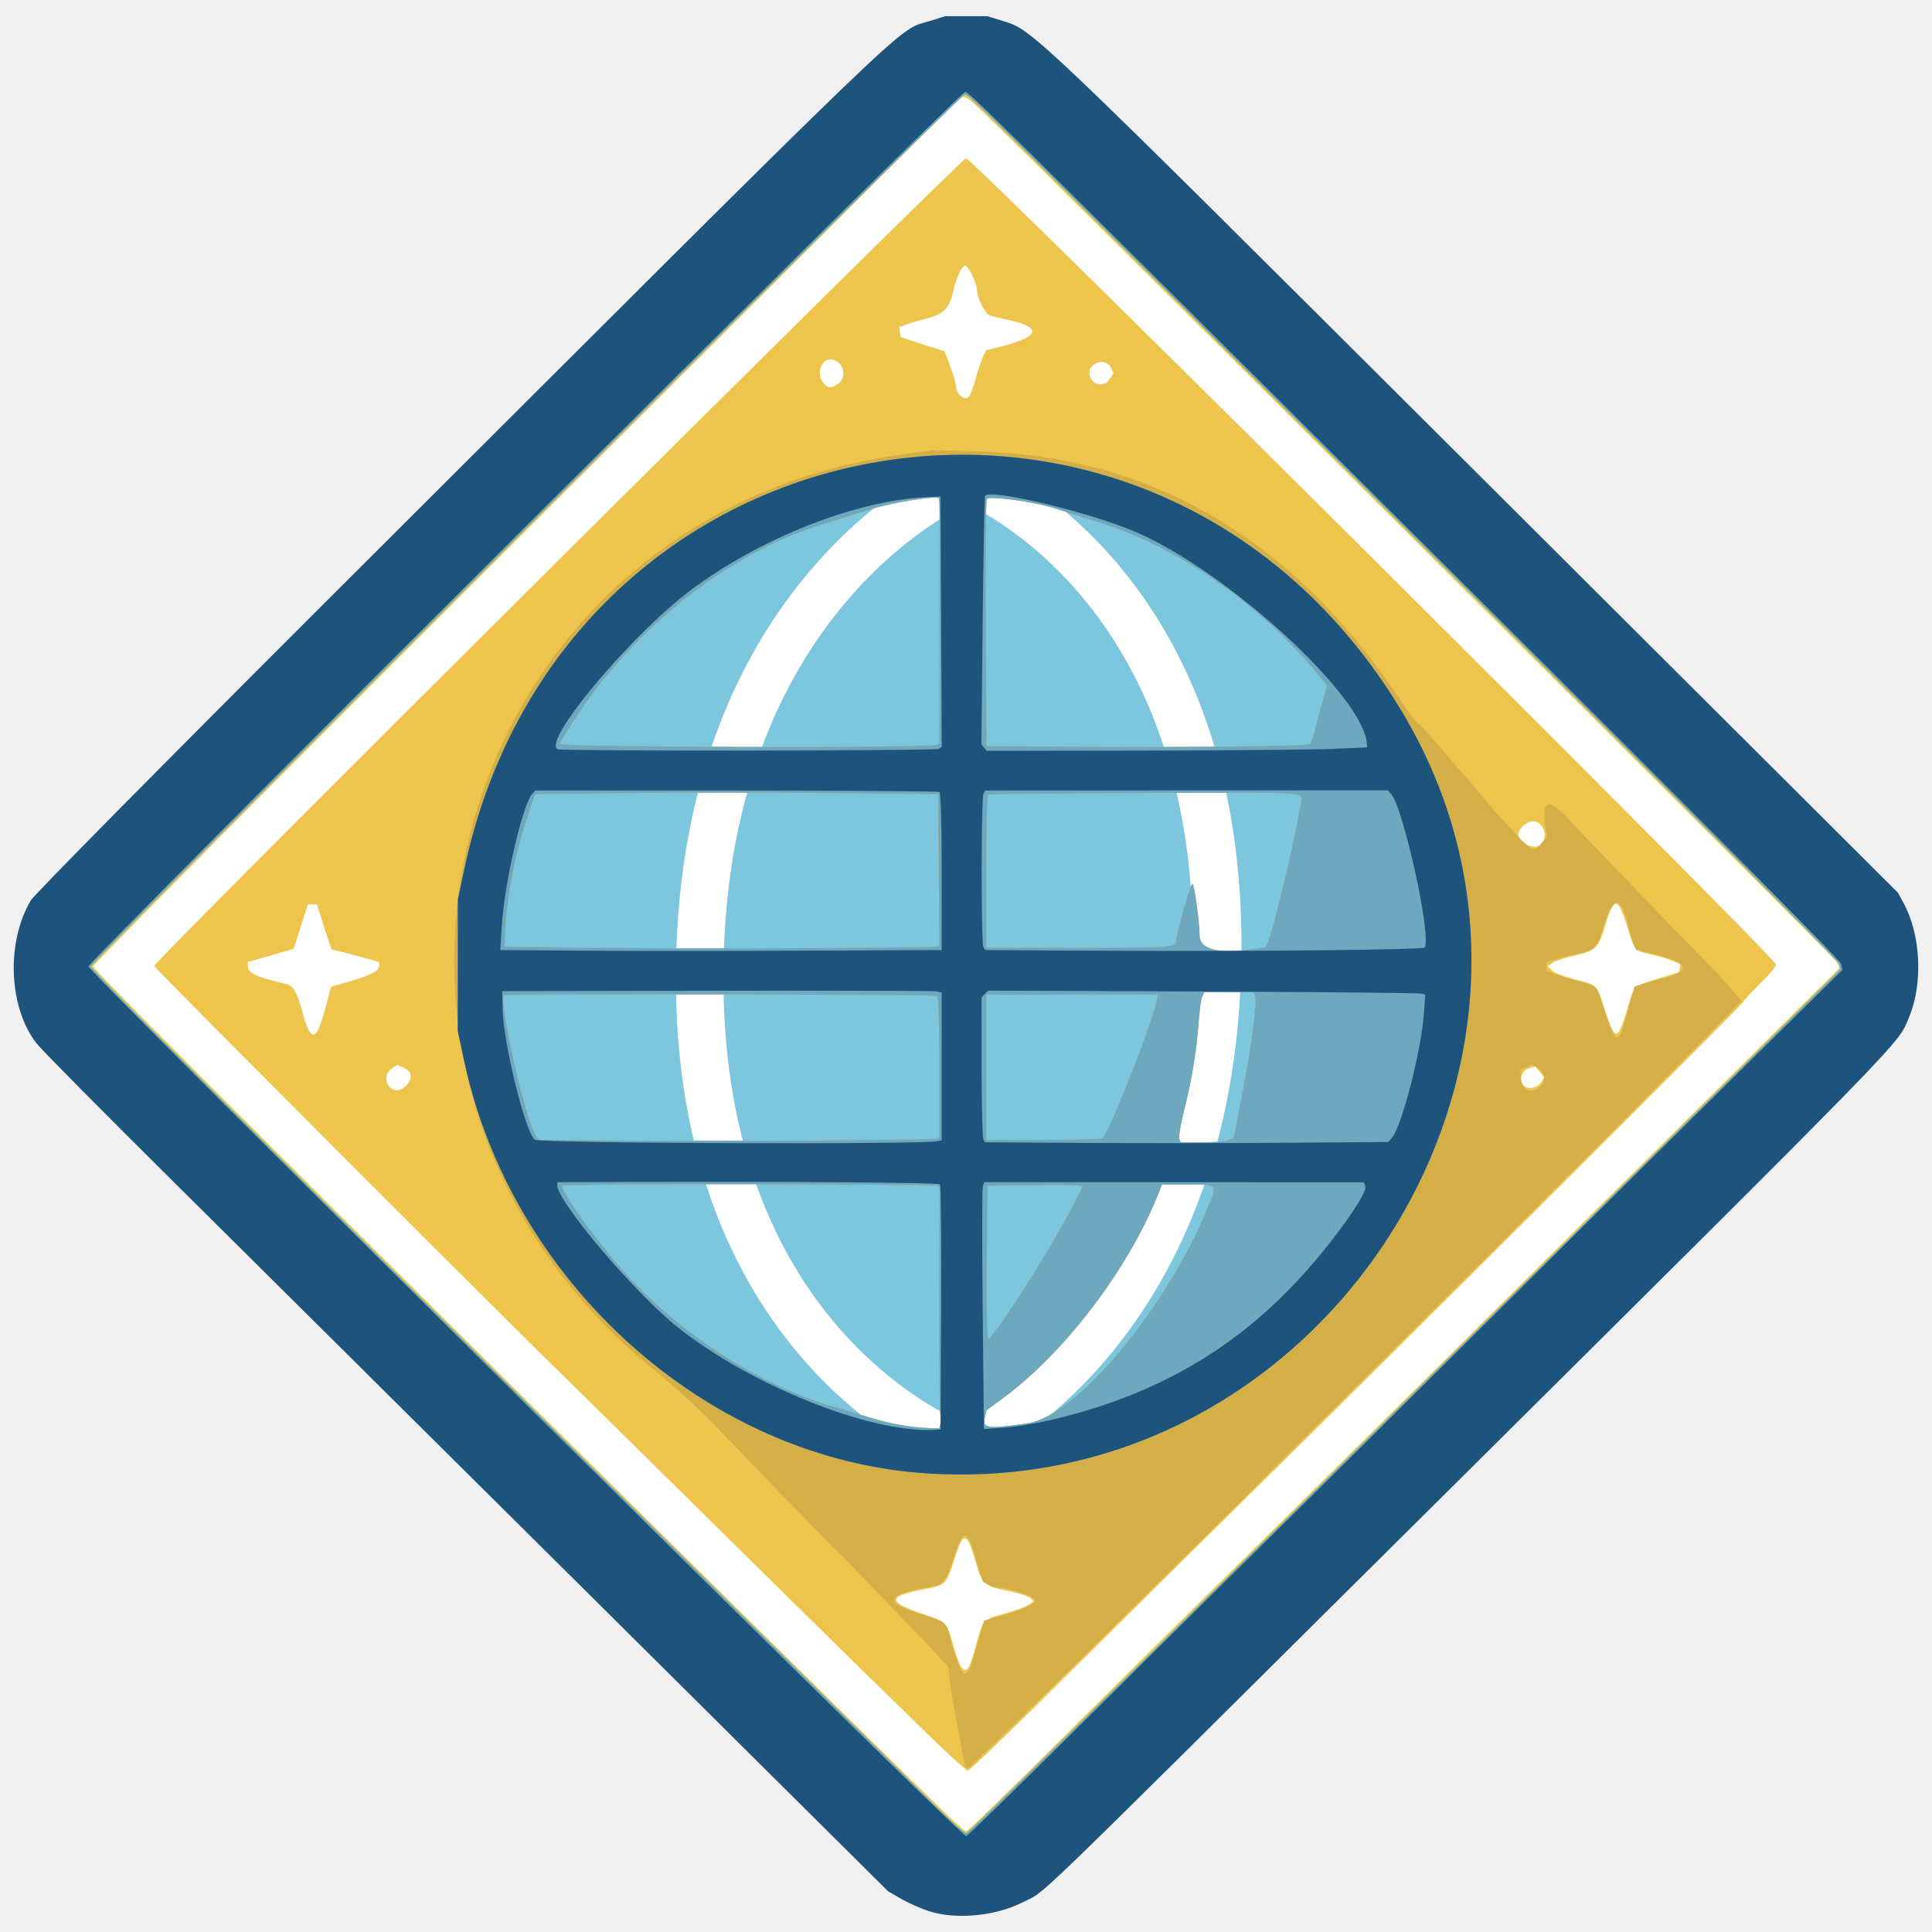
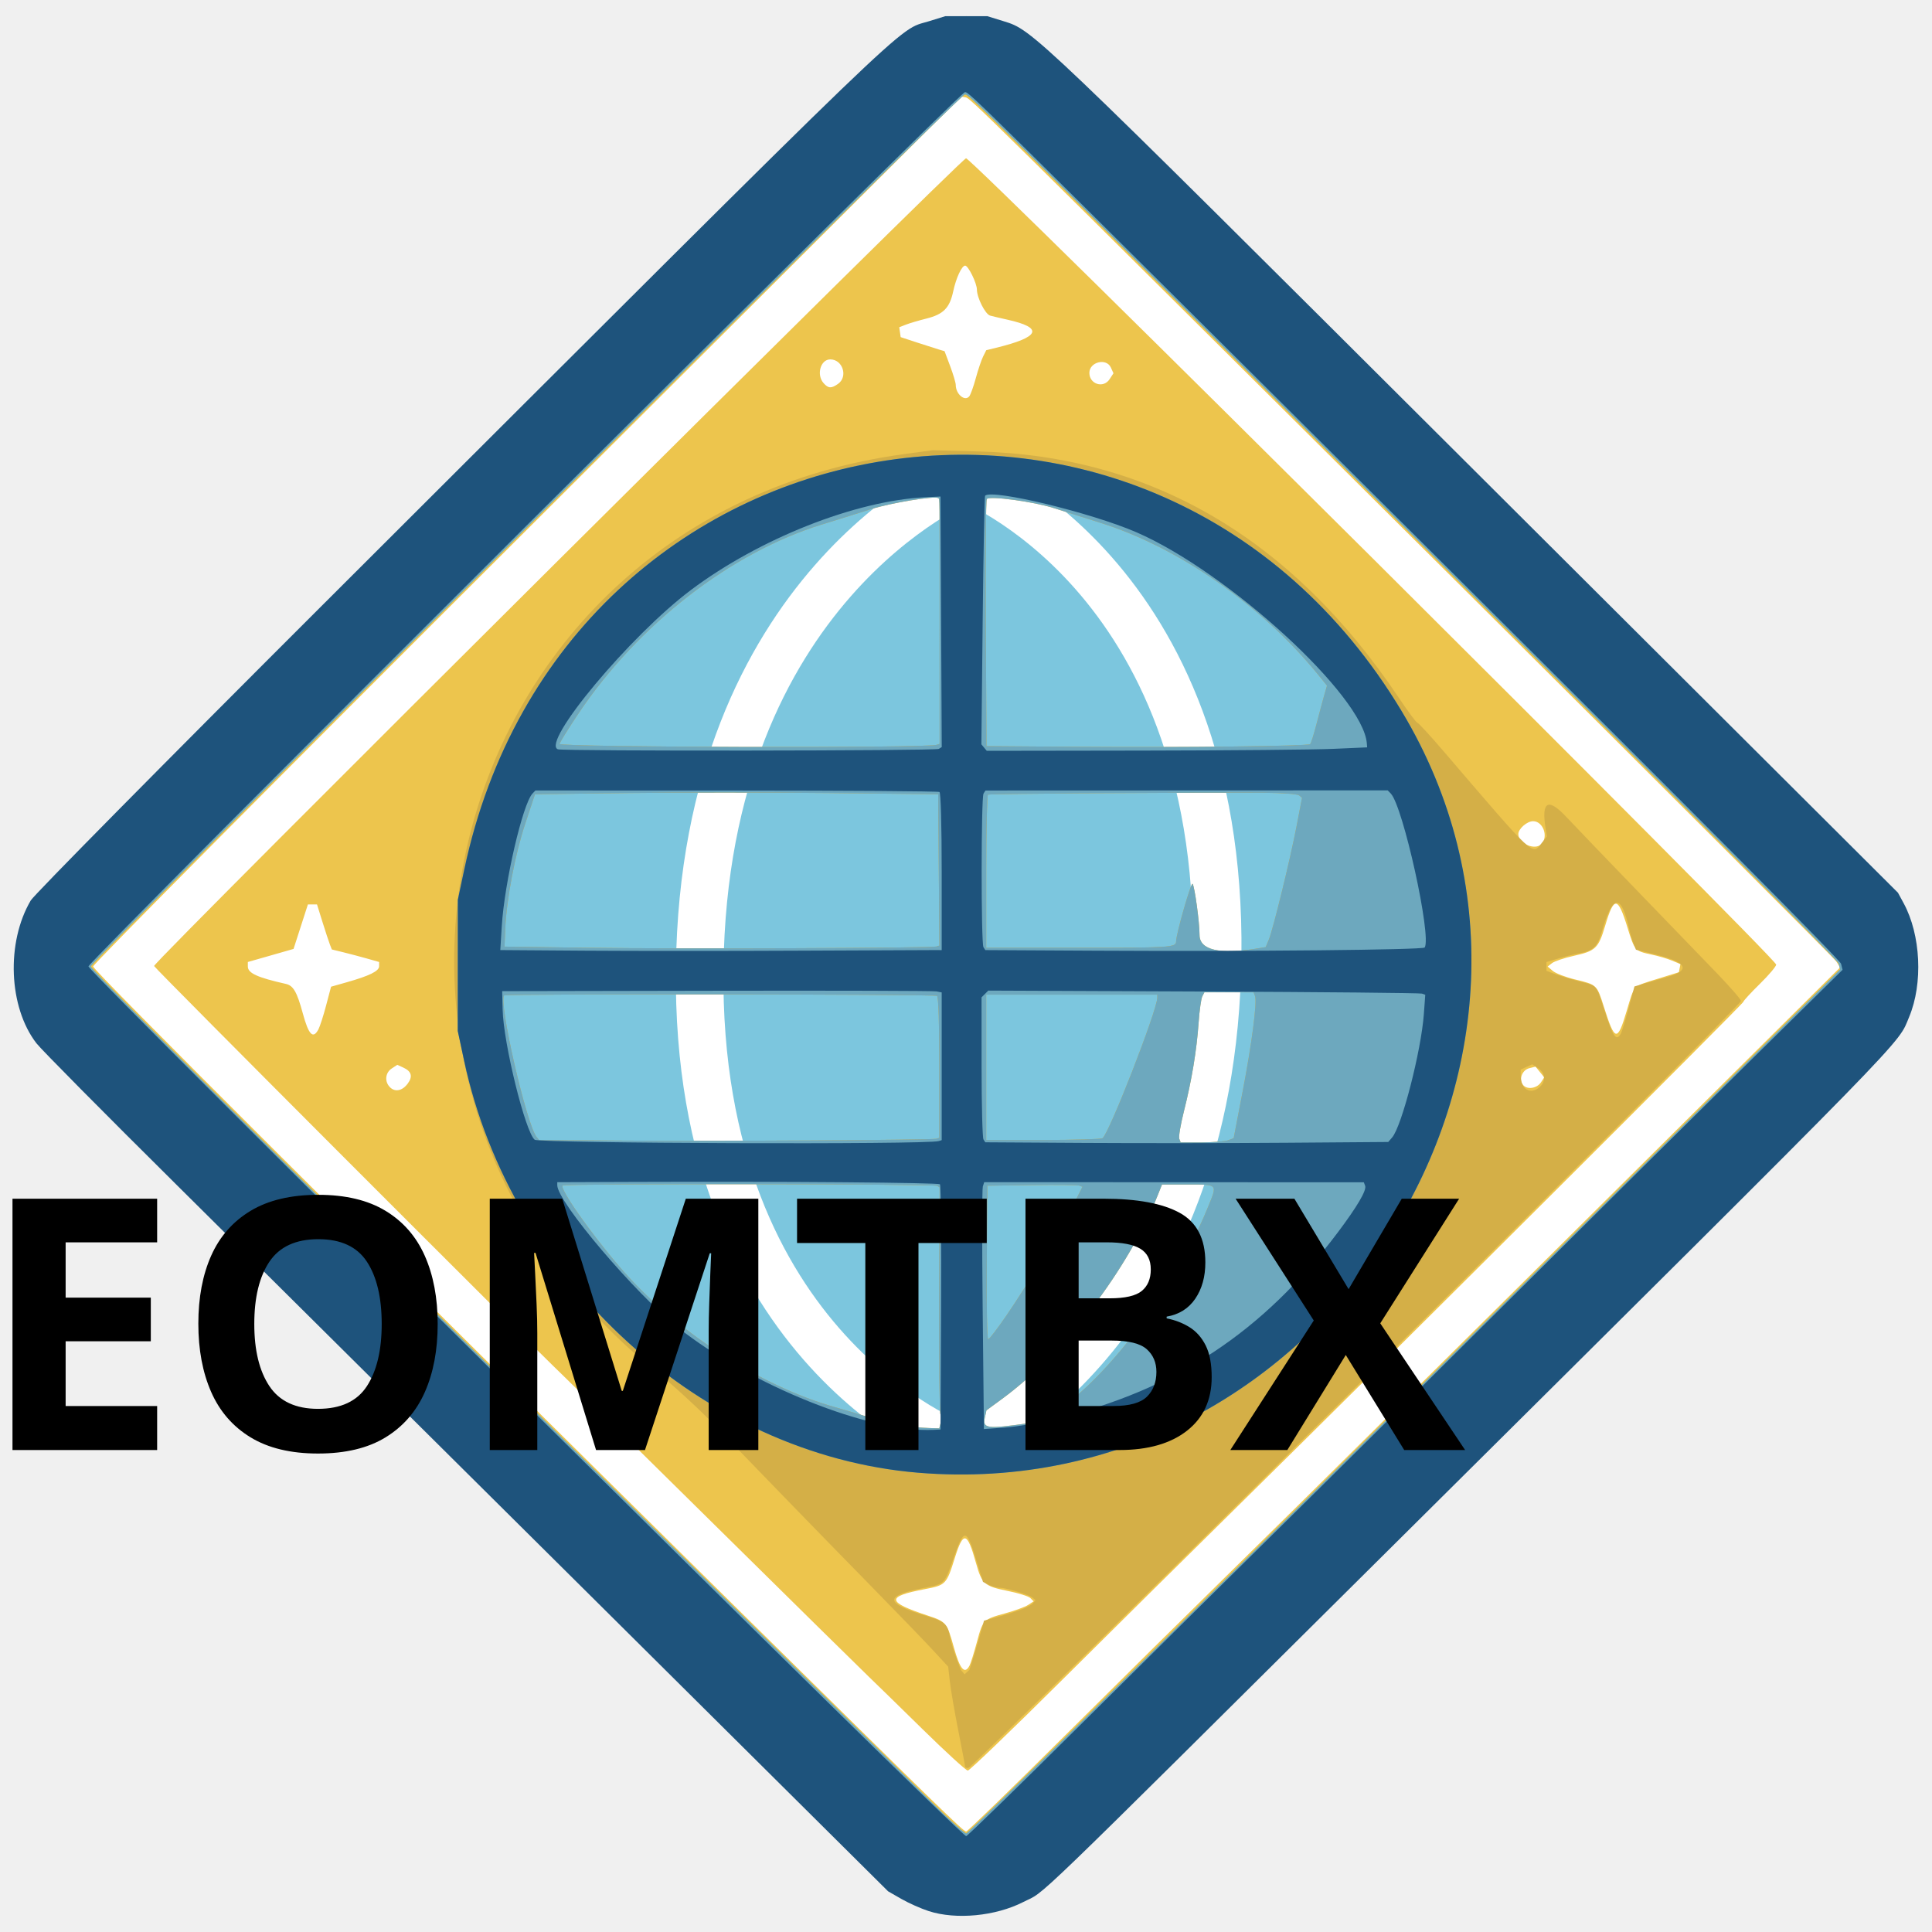
<svg xmlns="http://www.w3.org/2000/svg" version="1.0" width="1024pt" height="1024pt" viewBox="0 0 1024 1024" preserveAspectRatio="xMidYMid meet" id="svg4" xml:space="preserve">
  <defs id="defs4" />
  <g id="g2615" style="display:inline" transform="matrix(1.283159,0,0,1.283208,-144.2047,-145.4112)">
    <rect style="display:inline;fill:#ffffff;fill-opacity:1;stroke:#ffffff;stroke-width:0;stroke-linecap:round;stroke-dasharray:none;stroke-opacity:1" id="rect2622" width="530.308" height="530.308" x="460.467" y="-264.845" transform="rotate(45)" />
    <path style="display:inline;fill:#edc54d;fill-opacity:1" d="m 501.388,901.758 c -3.35,-0.529 -7.534,-4.064 -11.177,-3.825 l -6.695,-4.368 C 459.125,871.624 452.191,856.719 416.67,822.804 384.376,791.969 298.693,706.796 240.913,649.608 183.133,592.42 134.32,545.376 132.456,542.478 c -9.096,-14.149 -11.116,-38.776 0.032,-56.147 4.172,-6.501 344.106,-349.436 351.226,-354.178 3.024,-2.014 8.522,-4.036 11.351,-6.735 l 7.241,-0.141 7.08,0.36 c 11.91,0.606 15.354,1.708 25.381,2.836 l 3.392,4.677 180.103,174.678 c 116.196,112.696 176.916,176.684 178.692,178.876 4.476,5.524 2.189,7.366 3.115,11.54 l 1.594,7.188 -1.184,9.452 0.205,8.217 -4.664,9.348 c -6.402,12.831 5.868,3.565 -200.259,207.932 -31.69,31.42 -78.403,78.101 -103.807,103.36 -25.404,25.259 -41.501,40.665 -49.886,46.921 -13.023,9.715 -31.731,12.509 -34.814,12.022 z m 50.753,-71.44 c 21.861,-21.728 53.037,-52.546 69.279,-68.485 30.454,-29.884 76.85,-75.858 187.252,-185.547 l 63.801,-63.389 -1.614,-2.464 C 869.971,509.078 799.859,438.958 715.054,354.61 513.375,154.017 513.209,153.854 511.168,153.517 l -1.752,-0.289 -179.281,178.788 C 226.598,435.268 150.854,511.529 150.854,512.518 c 0,1.597 112.603,113.848 267.727,266.89 82.338,81.233 91.77,90.414 92.88,90.414 0.513,0 18.819,-17.777 40.681,-39.505 z m -58.86,-2.935 c -9.67,-9.496 -19.601,-19.191 -22.07,-21.543 -2.468,-2.352 -30.971,-30.42 -63.339,-62.372 C 375.505,711.515 347.433,683.847 345.491,681.983 328.397,665.578 176.028,513.023 176.028,512.313 c 0,-1.943 332.841,-333.023 335.386,-333.611 2.116,-0.489 334.639,330.448 334.639,333.044 0,0.731 -3.05,4.326 -6.778,7.988 -3.728,3.663 -6.778,6.981 -6.778,7.374 0,0.765 -143.223,143.642 -205.752,205.254 -20.769,20.464 -54.761,54.101 -75.539,74.748 -20.778,20.647 -38.355,37.539 -39.06,37.539 -0.705,0 -9.194,-7.77 -18.865,-17.266 z m 19.556,-26.063 c 0.494,-0.932 1.859,-5.271 3.034,-9.643 2.524,-9.388 2.601,-9.467 11.768,-11.994 3.917,-1.08 8.153,-2.633 9.413,-3.451 l 2.29,-1.487 -1.35,-1.35 c -0.743,-0.743 -4.982,-2.079 -9.422,-2.969 -9.573,-1.92 -10.635,-2.865 -13.078,-11.635 -3.59,-12.886 -5.204,-13.247 -8.725,-1.95 -3.383,10.854 -3.737,11.226 -12.229,12.835 -16.329,3.096 -16.075,5.319 1.262,11.019 7.355,2.418 7.774,2.933 10.555,12.966 2.533,9.139 4.481,11.441 6.483,7.66 z M 500.06,700.81 c 0.962,-2.508 -0.788,-4.78 -8.385,-10.879 -23.181,-18.613 -41.955,-42.383 -57.133,-72.336 l -7.36,-14.524 -9.545,-0.279 c -12.038,-0.352 -11.878,-0.607 -6.821,10.93 13.097,29.875 29.362,53.341 52.206,75.314 11.085,10.662 16.15,12.757 31.83,13.161 l 4.63,0.12 z m 38.575,-0.621 4.841,-1.034 6.294,-5.092 c 14.867,-12.029 27.764,-26.484 38.855,-43.548 10.985,-16.9 22.256,-39.119 22.489,-44.333 l 0.139,-3.111 -6.757,-0.291 c -7.708,-0.332 -11.149,0.285 -11.169,2.004 -0.05,4.309 -16.766,34.496 -25.883,46.742 -12.177,16.357 -36.639,40.585 -44.821,44.393 -2.053,0.956 -3.336,3.89 -2.378,5.44 0.692,1.119 10.636,0.486 18.39,-1.17 z M 420.686,581.528 c -0.29,-1.464 -1.592,-6.802 -2.892,-11.861 -2.075,-8.076 -3.659,-17.991 -6.262,-39.214 l -0.713,-5.809 -10.038,-0.277 -10.038,-0.277 0.707,9.476 c 1.149,15.408 5.495,39.993 8.734,49.416 l 0.416,1.21 h 10.307 10.307 z m 198.585,1.452 c 2.408,-2.937 9.896,-43.718 9.896,-53.897 v -4.994 l -9.44,0.277 -9.44,0.277 -0.688,7.262 c -1.303,13.76 -3.758,28.968 -6.475,40.106 -1.498,6.142 -2.497,11.395 -2.218,11.673 1.114,1.114 17.387,0.49 18.367,-0.705 z M 280.788,560.905 c 2.179,-2.93 1.591,-5.081 -1.814,-6.632 l -2.486,-1.133 -2.302,1.508 c -2.69,1.762 -3.035,5.433 -0.729,7.739 2.119,2.119 5.1,1.516 7.33,-1.483 z m 468.115,-0.539 1.346,-2.039 -1.799,-2.222 -1.799,-2.222 -2.569,0.645 c -3.018,0.757 -4.451,4.678 -2.548,6.97 1.663,2.004 5.709,1.382 7.369,-1.133 z M 243.904,538.498 c 0.624,-1.167 2.056,-5.611 3.181,-9.875 l 2.046,-7.754 6.294,-1.781 c 9.608,-2.719 13.555,-4.661 13.555,-6.667 v -1.762 l -5.083,-1.441 c -2.796,-0.792 -7.19,-1.955 -9.765,-2.583 l -4.682,-1.143 -0.797,-2.043 c -0.439,-1.124 -1.817,-5.311 -3.064,-9.305 l -2.267,-7.262 h -1.879 -1.879 l -2.962,9.189 -2.962,9.189 -2.421,0.7 c -1.331,0.385 -5.58,1.6 -9.44,2.7 l -7.02,1.999 v 1.884 c 0,2.731 3.923,4.522 15.716,7.176 3.077,0.692 4.582,3.317 6.99,12.186 2.41,8.879 4.223,10.735 6.44,6.593 z m 540.389,-7.585 c 3.273,-10.995 2.373,-10.066 12.919,-13.338 l 8.645,-2.682 0.323,-1.679 0.323,-1.679 -3.45,-1.441 c -1.897,-0.793 -5.743,-1.925 -8.547,-2.515 -6.793,-1.431 -6.913,-1.568 -9.92,-11.289 -3.96,-12.802 -5.53,-12.901 -9.187,-0.581 -2.753,9.272 -3.923,10.401 -12.839,12.385 -3.988,0.887 -8.074,2.251 -9.081,3.03 l -1.831,1.417 2.148,1.824 c 1.181,1.003 5.32,2.587 9.198,3.52 9.012,2.168 9.006,2.163 11.896,11.311 4.551,14.406 5.569,14.592 9.402,1.716 z M 411.585,497.533 c 2.2,-19.678 3.986,-31.23 6.562,-42.447 1.57,-6.837 2.61,-12.828 2.31,-13.313 -0.862,-1.395 -18.415,-1.101 -19.561,0.328 -2.849,3.552 -9.917,44.251 -9.917,57.099 v 5.663 l 9.925,-0.276 9.925,-0.276 z m 217.81,0.968 c -0.636,-14.478 -4.7,-40.487 -7.99,-51.137 l -1.999,-6.474 h -9.586 c -11.101,0 -10.867,-0.176 -9.043,6.778 3.134,11.953 7.056,33.107 8.078,43.571 0.598,6.124 1.266,11.695 1.485,12.38 l 0.397,1.246 9.457,-0.277 9.457,-0.277 z m 119.64,-36.503 c 3.049,-3.049 0.75,-9.489 -3.389,-9.489 -2.515,0 -6.1,3.13 -6.1,5.325 0,3.878 6.793,6.859 9.489,4.163 z m -321.549,-41.683 c 0.506,-0.666 1.713,-3.389 2.683,-6.052 10.701,-29.386 40.019,-68.022 62.792,-82.75 8.933,-5.777 10.395,-11.709 2.86,-11.603 -13.256,0.186 -22.22,3.517 -31.938,11.868 -20.677,17.769 -41.623,48.241 -53.472,77.789 -5.165,12.881 -5.637,11.957 6.107,11.957 h 10.048 z m 186.188,-0.217 c 0,-8.187 -19.372,-44.813 -33.092,-62.565 -20.665,-26.739 -33.565,-35.856 -52.839,-37.343 l -7.988,-0.616 v 3.44 3.44 l 4.399,2.578 c 25.217,14.778 57.22,57.164 68.556,90.8 l 0.571,1.694 h 10.197 10.197 z M 512.754,277.015 c 0.54,-0.666 1.751,-4.042 2.691,-7.504 0.94,-3.461 2.296,-7.476 3.015,-8.921 l 1.307,-2.627 4.109,-1.004 c 18.211,-4.452 19.714,-8.25 4.593,-11.609 -2.929,-0.65 -6.128,-1.405 -7.109,-1.676 -1.987,-0.549 -5.424,-7.322 -5.457,-10.753 -0.026,-2.681 -3.566,-9.886 -4.857,-9.886 -1.386,0 -3.744,5.086 -4.938,10.655 -1.468,6.844 -4.04,9.455 -11.044,11.209 -3.195,0.8 -7.03,1.935 -8.521,2.521 l -2.712,1.065 0.291,2.041 0.291,2.041 6.778,2.227 c 3.728,1.225 7.807,2.532 9.066,2.905 l 2.288,0.677 2.311,6.169 c 1.271,3.393 2.311,6.891 2.311,7.773 0,3.804 3.751,6.958 5.587,4.697 z m -54.214,-5.138 c 4.218,-2.954 1.947,-10.112 -3.209,-10.112 -4.055,0 -5.826,6.415 -2.72,9.848 1.958,2.164 3.14,2.216 5.928,0.263 z m 112.163,-1.921 1.612,-2.46 -1.085,-2.381 c -1.847,-4.055 -8.872,-2.304 -8.872,2.211 0,4.693 5.796,6.52 8.345,2.63 z" id="path2619" />
    <circle style="display:inline;fill:#7cc6de;fill-opacity:1;stroke:#ffffff;stroke-width:0;stroke-linecap:round;stroke-dasharray:none;stroke-opacity:1" id="path2623" cx="509.492" cy="510.254" r="195.983" />
    <g id="g2622" style="display:inline">
      <path style="fill:#000000;fill-opacity:0;stroke:#ffffff;stroke-width:19.649;stroke-linecap:round;stroke-dasharray:none;stroke-opacity:1" d="m 509.993,311.477 c 0,0 -106.746,43.976 -108.601,201.835 -1.855,157.859 106.917,197.466 106.917,197.466" id="path2622" />
      <path style="display:inline;fill:#000000;fill-opacity:0;stroke:#ffffff;stroke-width:20;stroke-linecap:round;stroke-dasharray:none;stroke-opacity:1" d="m 509.837,709.879 c 0,0 103.538,-44.001 105.337,-201.95 C 616.973,349.98 511.47,310.35 511.47,310.35" id="path2622-3" />
    </g>
    <path style="display:inline;fill:#d4af47;fill-opacity:1" d="m 500.097,900.499 c -7.537,-1.484 -10.493,-1.007 -12.819,-3.021 l -5.646,-4.887 -65.608,-64.517 C 379.063,791.728 323.499,736.873 292.07,705.727 260.64,674.58 210.506,626.633 182.381,596.719 l -50.579,-53.796 -5.624,-6.501 c -11.889,-13.743 -4.564,-31.115 -0.652,-49.17 l 5.19,-4.538 173.056,-175.534 C 341.383,269.03 483.313,127.594 494.448,124.278 l 5.253,-1.564 11.823,-2.728 12.042,2.401 6.355,2.081 c 3.266,1.069 6.085,3.864 8.29,5.244 2.205,1.379 83.365,80.602 180.622,177.519 l 177.16,176.539 1.971,3.221 c 10.865,17.753 3.621,43.548 -9.349,58.762 -3.415,4.006 -231.253,234.386 -244.845,247.73 l -99.041,97.239 -6.209,4.161 c -6.428,4.309 -31.714,6.938 -38.425,5.616 z M 588.608,795.283 C 660.647,724.075 738.559,646.826 830.937,555.015 l 41.527,-41.272 -0.605,-2.41 C 871.487,509.851 808.674,446.678 708.801,347.341 510.8,150.4 512.783,152.354 510.896,152.354 c -2.136,0 -361.01,358.02 -361.01,360.15 0,1.698 136.675,137.846 268.204,267.171 36.479,35.867 72.168,71.06 79.309,78.205 7.142,7.146 13.508,12.865 14.148,12.709 0.64,-0.156 35.318,-34.044 77.062,-75.307 z m -77.579,47.742 c -0.006,-0.438 -1.266,-7.115 -2.799,-14.837 -1.533,-7.722 -3.104,-16.834 -3.491,-20.25 l -0.703,-6.211 -6.337,-6.861 c -3.485,-3.773 -15.525,-16.234 -26.755,-27.689 C 450.405,746.226 430.975,726.224 408.208,702.597 401.443,695.576 390.768,685.732 384.486,680.722 233.232,560.085 295.944,326.554 485.916,300.872 l 11.744,-1.588 19.014,0.51 c 70.912,1.904 129.179,35.621 173.438,101.64 3.838,5.725 7.312,10.409 7.72,10.409 0.408,0 5.277,5.29 10.819,11.756 38.235,44.606 36.538,43.023 40.592,37.869 l 2.092,-2.66 -0.545,-3.409 c -1.786,-11.171 1.076,-12.689 8.647,-4.584 3.109,3.328 16.136,16.891 28.948,30.139 12.812,13.248 27.756,28.716 33.21,34.373 5.453,5.657 9.919,10.807 9.925,11.444 0.017,2.063 -316.379,316.129 -319.088,316.739 -0.765,0.172 -1.396,-0.046 -1.402,-0.484 z m 3.251,-44.61 c 0.802,-2.53 2.154,-7.095 3.003,-10.146 l 1.545,-5.546 5.546,-1.526 c 8.433,-2.32 13.511,-4.292 14.68,-5.7 l 1.056,-1.273 -1.222,-0.998 c -1.524,-1.244 -11.047,-4.095 -13.743,-4.114 -1.102,-0.008 -3.066,-0.553 -4.366,-1.21 l -2.363,-1.196 -2.996,-9.682 c -3.845,-12.426 -4.864,-12.48 -9.018,-0.484 -3.797,10.965 -3.881,11.055 -11.567,12.507 -17.508,3.307 -17.448,6.408 0.229,11.744 7.519,2.27 8.702,3.298 9.659,8.398 0.361,1.925 1.526,5.824 2.588,8.664 l 1.932,5.163 1.571,1.855 2.007,-1.855 z m -13.333,-97.496 c 0.327,-1.301 0.275,-2.881 -0.114,-3.51 -0.389,-0.63 -0.622,-21.962 -0.518,-47.406 l 0.189,-46.262 -1.024,-0.633 c -1.241,-0.767 -153.942,-0.911 -154.707,-0.145 -1.33,1.33 11.593,19.755 23.757,33.872 22.527,26.144 57.674,48.994 88.773,57.716 4.26,1.195 11.014,3.201 15.008,4.459 7.436,2.341 16.669,3.943 23.946,4.156 l 4.097,0.12 z m 35.744,0.325 c 20.212,-2.85 57.488,-47.4 74.561,-89.109 4.071,-9.945 4.416,-9.548 -8.293,-9.548 h -10.601 l -1.64,4.115 c -12.348,30.977 -38.791,65.636 -64.388,84.393 l -6.488,4.754 -0.63,2.87 c -1.022,4.655 0.658,4.897 17.481,2.525 z m -8.513,-44.678 c 8.843,-12.938 22.442,-35.4 27.396,-45.254 l 3.922,-7.801 -1.262,-0.484 c -0.694,-0.266 -9.527,-0.365 -19.629,-0.22 l -18.367,0.264 -0.255,31.71 c -0.14,17.44 0.12,31.71 0.578,31.71 0.458,0 3.886,-4.466 7.617,-9.925 z m -28.999,-72.902 1.21,-0.382 v -29.021 c 0,-17.78 -0.365,-29.246 -0.943,-29.603 -1.105,-0.683 -178.128,-0.877 -178.81,-0.195 -2.453,2.453 9.232,53.414 13.415,58.504 l 0.984,1.198 33.054,0.255 c 39.446,0.304 129.375,-0.214 131.089,-0.755 z m 120.512,0.631 2.27,-0.863 3.608,-18.744 c 3.887,-20.193 6.146,-37.535 5.209,-39.979 l -0.583,-1.519 h -10.163 -10.163 l -0.872,1.694 c -0.48,0.932 -1.163,5.834 -1.519,10.893 -0.809,11.505 -2.84,23.742 -6.061,36.524 -1.372,5.443 -2.239,10.563 -1.926,11.377 l 0.568,1.48 h 8.682 c 4.775,0 9.703,-0.388 10.952,-0.863 z m -51.914,-0.846 c 2.701,-1.807 22.603,-52.845 22.649,-58.08 l 0.011,-1.21 h -35.341 -35.341 v 30.016 30.016 l 23.48,-0.015 c 12.914,-0.008 23.958,-0.335 24.543,-0.726 z M 748.426,562.255 c 2.54,-2.299 2.227,-5.8 -0.69,-7.711 l -2.46,-1.612 -2.381,1.085 -2.381,1.085 v 2.505 c 0,5.703 4.091,8.106 7.912,4.648 z m 33.391,-21.877 c 0.413,-0.666 1.861,-5.35 3.217,-10.409 l 2.466,-9.198 3.86,-1.148 c 2.123,-0.632 6.386,-1.848 9.473,-2.703 10.018,-2.775 8.54,-6.082 -4.116,-9.209 l -8.597,-2.124 -1.016,-2.574 c -0.559,-1.416 -1.304,-3.881 -1.657,-5.479 -3.388,-15.344 -6.872,-15.125 -11.431,0.721 -1.747,6.073 -3.658,7.867 -9.461,8.883 -1.955,0.342 -5.768,1.28 -8.472,2.083 l -4.917,1.46 v 1.819 1.819 l 4.115,1.503 c 2.263,0.827 6.682,2.145 9.82,2.929 7.004,1.751 6.557,1.239 9.797,11.22 3.82,11.772 4.986,13.526 6.92,10.409 z m -282.624,-36.109 1.224,-0.391 -0.256,-31.251 -0.256,-31.251 -45.023,-0.484 c -24.763,-0.266 -62.234,-0.266 -83.269,0 l -38.246,0.484 -4.017,12.103 c -4.231,12.747 -7.769,31.388 -8.271,43.571 l -0.299,7.262 34.857,0.484 c 37.038,0.514 141.498,0.131 143.556,-0.527 z m 132.262,0.856 3.741,-0.618 1.269,-3.037 c 1.767,-4.228 8.893,-33.372 11.535,-47.173 l 2.194,-11.459 -1.195,-0.992 c -0.679,-0.563 -6.999,-1.024 -14.628,-1.067 -31.589,-0.176 -113.223,0.374 -113.888,0.767 -0.399,0.236 -0.726,14.564 -0.726,31.839 v 31.411 h 37.682 c 38.706,0 40.745,-0.133 40.745,-2.648 0,-2.997 6.154,-24.502 6.802,-23.77 0.845,0.955 2.883,15.906 2.881,21.141 -0.002,6.164 8.287,8.134 23.588,5.606 z m -132.22,-84.148 1.265,-0.4 0.004,-47.695 c 0.005,-57.697 0.052,-53.178 -0.564,-53.794 -1.108,-1.108 -19.756,1.959 -28.037,4.611 -4.835,1.548 -13.81,4.353 -19.944,6.233 -37.731,11.564 -76.082,41.366 -100.79,78.325 -4.199,6.281 -7.635,11.83 -7.635,12.332 0,1.412 151.266,1.789 155.7,0.388 z m 154.308,-0.299 c 0.36,-0.332 1.552,-4.089 2.651,-8.349 1.098,-4.26 2.518,-9.563 3.156,-11.784 l 1.16,-4.038 -3.803,-4.676 c -23.314,-28.668 -57.634,-52.54 -90.118,-62.682 -6.321,-1.974 -14.761,-4.638 -18.755,-5.921 -8.394,-2.697 -26.734,-5.199 -27.839,-3.799 -0.398,0.505 -0.59,23.678 -0.426,51.497 l 0.298,50.579 36.98,0.273 c 44.226,0.327 95.786,-0.259 96.697,-1.099 z" id="path2617" />
    <path style="display:inline;fill:#6da8be;fill-opacity:1" d="m 498.242,893.709 c -3.045,-0.774 -8.274,-2.772 -11.619,-4.439 l -6.082,-3.032 C 410.31,832.907 355.953,764.22 294.143,701.908 239.74,648.002 191.5,600.154 137.149,546.196 l -3.878,-7.919 c -7.992,-16.321 -7.596,-34.831 1.094,-51.134 l 3.117,-5.848 172.51,-166.586 C 486.309,144.447 481.925,131.776 493.357,129.705 l 9.836,-1.782 c 8.745,-1.169 17.55,0.143 21.464,1.2 9.738,2.934 7.069,0.457 15.082,5.47 2.205,1.379 74.604,81.627 174.621,175.693 l 170.834,171.956 2.517,4.967 c 9.408,18.566 6.567,45.512 -6.402,60.726 -3.415,4.006 -35.568,35.032 -200.217,199.717 l -134.396,134.425 -6.099,3.943 c -11.968,7.737 -29.585,10.936 -42.353,7.69 z m 90.366,-98.426 C 660.647,724.075 738.559,646.826 830.937,555.015 l 41.527,-41.272 -0.605,-2.41 C 871.487,509.851 808.674,446.678 708.801,347.341 510.8,150.4 512.783,152.354 510.896,152.354 c -2.136,0 -361.01,358.02 -361.01,360.15 0,1.698 136.675,137.846 268.204,267.171 36.479,35.867 72.168,71.06 79.309,78.205 7.142,7.146 13.508,12.865 14.148,12.709 0.64,-0.156 35.318,-34.044 77.062,-75.307 z m -96.961,-73.67 c -88.778,-7.362 -168.095,-79.339 -187.558,-170.202 l -2.623,-12.245 0.02,-27.111 0.02,-27.111 2.647,-12.476 c 40.926,-192.912 285.563,-234.279 387.16,-65.467 85.988,142.875 -31.836,328.529 -199.666,314.611 z m 9.3,-20.694 c 0.327,-1.301 0.275,-2.881 -0.114,-3.51 -0.389,-0.63 -0.622,-21.962 -0.518,-47.406 l 0.189,-46.262 -1.024,-0.633 c -1.241,-0.767 -153.942,-0.911 -154.707,-0.145 -1.33,1.33 11.593,19.755 23.757,33.872 22.527,26.144 57.674,48.994 88.773,57.716 4.26,1.195 11.014,3.201 15.008,4.459 7.436,2.341 16.669,3.943 23.946,4.156 l 4.097,0.12 z m 35.744,0.325 c 20.212,-2.85 57.488,-47.4 74.561,-89.109 4.071,-9.945 4.416,-9.548 -8.293,-9.548 h -10.601 l -1.64,4.115 c -12.348,30.977 -38.791,65.636 -64.388,84.393 l -6.488,4.754 -0.63,2.87 c -1.022,4.655 0.658,4.897 17.481,2.525 z m -8.513,-44.678 c 8.843,-12.938 22.442,-35.4 27.396,-45.254 l 3.922,-7.801 -1.262,-0.484 c -0.694,-0.266 -9.527,-0.365 -19.629,-0.22 l -18.367,0.264 -0.255,31.71 c -0.14,17.44 0.12,31.71 0.578,31.71 0.458,0 3.886,-4.466 7.617,-9.925 z m -28.999,-72.902 1.21,-0.382 v -29.021 c 0,-17.78 -0.365,-29.246 -0.943,-29.603 -1.105,-0.683 -178.128,-0.877 -178.81,-0.195 -2.453,2.453 9.232,53.414 13.415,58.504 l 0.984,1.198 33.054,0.255 c 39.446,0.304 129.375,-0.214 131.089,-0.755 z m 120.512,0.631 2.27,-0.863 3.608,-18.744 c 3.887,-20.193 6.146,-37.535 5.209,-39.979 l -0.583,-1.519 h -10.163 -10.163 l -0.872,1.694 c -0.48,0.932 -1.163,5.834 -1.519,10.893 -0.809,11.505 -2.84,23.742 -6.061,36.524 -1.372,5.443 -2.239,10.563 -1.926,11.377 l 0.568,1.48 h 8.682 c 4.775,0 9.703,-0.388 10.952,-0.863 z m -51.914,-0.846 c 2.701,-1.807 22.603,-52.845 22.649,-58.08 l 0.011,-1.21 h -35.341 -35.341 v 30.016 30.016 l 23.48,-0.015 c 12.914,-0.008 23.958,-0.335 24.543,-0.726 z m -68.585,-79.182 1.224,-0.391 -0.256,-31.251 -0.256,-31.251 -45.023,-0.484 c -24.763,-0.266 -62.234,-0.266 -83.269,0 l -38.246,0.484 -4.017,12.103 c -4.231,12.747 -7.769,31.388 -8.271,43.571 l -0.299,7.262 34.857,0.484 c 37.038,0.514 141.498,0.131 143.556,-0.527 z m 132.262,0.856 3.741,-0.618 1.269,-3.037 c 1.767,-4.228 8.893,-33.372 11.535,-47.173 l 2.194,-11.459 -1.195,-0.992 c -0.679,-0.563 -6.999,-1.024 -14.628,-1.067 -31.589,-0.176 -113.223,0.374 -113.888,0.767 -0.399,0.236 -0.726,14.564 -0.726,31.839 v 31.411 h 37.682 c 38.706,0 40.745,-0.133 40.745,-2.648 0,-2.997 6.154,-24.502 6.802,-23.77 0.845,0.955 2.883,15.906 2.881,21.141 -0.002,6.164 8.287,8.134 23.588,5.606 z m -132.22,-84.148 1.265,-0.4 0.004,-47.695 c 0.005,-57.697 0.052,-53.178 -0.564,-53.794 -1.108,-1.108 -19.756,1.959 -28.037,4.611 -4.835,1.548 -13.81,4.353 -19.944,6.233 -37.731,11.564 -76.082,41.366 -100.79,78.325 -4.199,6.281 -7.635,11.83 -7.635,12.332 0,1.412 151.266,1.789 155.7,0.388 z m 154.308,-0.299 c 0.36,-0.332 1.552,-4.089 2.651,-8.349 1.098,-4.26 2.518,-9.563 3.156,-11.784 l 1.16,-4.038 -3.803,-4.676 c -23.314,-28.668 -57.634,-52.54 -90.118,-62.682 -6.321,-1.974 -14.761,-4.638 -18.755,-5.921 -8.394,-2.697 -26.734,-5.199 -27.839,-3.799 -0.398,0.505 -0.59,23.678 -0.426,51.497 l 0.298,50.579 36.98,0.273 c 44.226,0.327 95.786,-0.259 96.697,-1.099 z" id="path2616" />
    <path style="display:inline;fill:#1e537c;fill-opacity:1" d="m 496.033,902.698 c -3.195,-1.03 -8.285,-3.293 -11.312,-5.029 L 479.219,894.513 359.818,775.916 C 294.147,710.688 215.799,632.917 185.711,603.092 155.622,573.267 129.401,546.787 127.44,544.249 c -11.525,-14.923 -12.589,-41.637 -2.349,-59.014 1.373,-2.33 54.781,-56.395 121.341,-122.834 C 496.148,113.14 482.461,126.316 496.033,122.111 l 6.778,-2.1 h 8.714 8.714 l 6.778,2.094 c 12.014,3.711 11.234,2.967 193.038,184.199 l 176.29,175.736 2.364,4.357 c 7.083,13.057 8.05,33.121 2.265,46.96 -4.96,11.864 4.538,2.138 -213.712,218.857 -154.824,153.739 -142.295,141.663 -152.246,146.741 -11.406,5.82 -27.686,7.383 -38.982,3.741 z m 63.848,-78.152 c 26.125,-25.967 62.096,-61.582 79.936,-79.145 17.84,-17.562 61.193,-60.561 96.34,-95.553 35.147,-34.992 80.421,-79.897 100.608,-99.791 l 36.704,-36.17 -0.621,-2.475 C 872.454,509.846 812.654,449.685 709.766,347.348 510.845,149.493 512.766,151.386 510.941,151.386 c -2.108,0 -362.024,359 -362.024,361.102 0,2.38 360.062,359.153 362.551,359.239 0.502,0.017 22.287,-21.214 48.412,-47.181 z m -68.234,-102.933 c -88.778,-7.362 -168.095,-79.339 -187.558,-170.202 l -2.623,-12.245 0.02,-27.111 0.02,-27.111 2.647,-12.476 c 40.926,-192.912 285.563,-234.279 387.16,-65.467 85.988,142.875 -31.836,328.529 -199.666,314.611 z m 9.478,-68.136 c 0.138,-27.66 -0.08,-50.609 -0.484,-50.998 -0.734,-0.706 -63.629,-1.195 -125.396,-0.976 l -32.678,0.116 v 1.264 c 0,6.799 32.24,44.79 49.865,58.759 30.166,23.909 79.199,43.546 105.539,42.268 l 2.905,-0.141 z m 47.131,45.949 c 49.658,-12.075 85.779,-35.914 116.66,-76.99 8.143,-10.831 12.057,-17.508 11.347,-19.356 l -0.545,-1.42 -78.398,-0.03 -78.398,-0.03 -0.576,1.814 c -0.317,0.998 -0.347,23.366 -0.068,49.707 0.279,26.341 0.508,48.469 0.508,49.173 v 1.28 l 8.764,-0.622 c 4.82,-0.342 14.138,-1.929 20.706,-3.526 z m -48.109,-114.791 1.21,-0.384 V 553.74 523.228 l -2.179,-0.427 c -1.198,-0.235 -42.046,-0.352 -90.773,-0.261 l -88.594,0.166 0.189,7.702 c 0.341,13.876 9.355,50.452 13.225,53.664 1.838,1.525 162.18,2.065 166.921,0.562 z m 187.255,-1.472 c 3.993,-4.618 12.011,-35.785 13.118,-50.991 l 0.58,-7.964 -1.352,-0.486 c -0.744,-0.267 -41.355,-0.656 -90.247,-0.865 l -88.895,-0.379 -1.394,1.394 -1.394,1.394 0.015,28.736 c 0.008,15.805 0.358,29.276 0.777,29.936 l 0.762,1.2 41.1,0.253 c 22.605,0.139 60.053,0.11 83.218,-0.066 l 42.119,-0.318 z m -188.223,-77.423 2.179,0.023 v -32.379 c 0,-19.387 -0.369,-32.607 -0.919,-32.947 -0.505,-0.312 -38.265,-0.579 -83.909,-0.592 l -82.99,-0.024 -1.202,1.261 c -4.048,4.248 -11.578,36.732 -12.69,54.745 l -0.612,9.912 35.729,0.254 c 19.651,0.14 59.693,0.135 88.983,-0.011 29.289,-0.146 54.234,-0.255 55.432,-0.242 z m 201.685,-1.064 c 2.935,-4.521 -8.943,-58.402 -14.024,-63.619 l -1.253,-1.286 -83.073,0.03 -83.073,0.03 -0.797,1.257 c -1.019,1.607 -1.052,61.855 -0.035,63.457 l 0.763,1.201 45.94,0.252 c 63.983,0.35 134.915,-0.34 135.551,-1.32 z m -200.708,-82.025 1.219,-0.765 -0.251,-51.739 -0.251,-51.739 -6.214,0.294 c -28.875,1.367 -68.549,17.055 -96.875,38.306 -25.026,18.775 -61.999,63.029 -54.977,65.803 2.052,0.81 156.051,0.653 157.348,-0.161 z m 162.898,-0.02 14.04,-0.62 -0.128,-1.658 c -1.523,-19.666 -57.423,-70.853 -95.244,-87.214 -18.655,-8.07 -59.562,-17.944 -62.435,-15.07 -0.251,0.251 -0.7,23.46 -0.997,51.574 l -0.541,51.118 1.113,1.341 1.113,1.341 64.52,-0.097 c 35.486,-0.053 70.837,-0.376 78.559,-0.717 z" id="path2615" />
  </g>
  <g id="g2804" transform="matrix(1.243938,0,0,1.259133,-124.0875,-132.4622)" style="display:none">
    <ellipse style="display:inline;fill:#353535;fill-opacity:0.196;stroke:#ffffff;stroke-width:0;stroke-linecap:round;stroke-dasharray:none;stroke-opacity:0.727" id="path2800" cx="517.337" cy="511.225" rx="202.098" ry="200.118" transform="matrix(1,0,-0.01400204,0.999902,0,0)" />
    <text xml:space="preserve" style="font-style:normal;font-variant:normal;font-weight:normal;font-stretch:normal;font-size:77.432px;font-family:'Segoe UI';-inkscape-font-specification:'Segoe UI, Normal';font-variant-ligatures:normal;font-variant-caps:normal;font-variant-numeric:normal;font-variant-east-asian:normal;text-align:center;text-anchor:middle;fill:#000000;fill-opacity:1;stroke:#000000;stroke-width:6.385;stroke-linecap:round;stroke-dasharray:none;stroke-opacity:1" x="495.528" y="516.306" id="text2-5" transform="scale(1.030986,0.9699449)">
      <tspan id="tspan2804" x="495.528" y="516.306">EOMasters</tspan>
    </text>
    <text xml:space="preserve" style="font-style:normal;font-variant:normal;font-weight:normal;font-stretch:normal;font-size:77.432px;font-family:'Segoe UI';-inkscape-font-specification:'Segoe UI, Normal';font-variant-ligatures:normal;font-variant-caps:normal;font-variant-numeric:normal;font-variant-east-asian:normal;text-align:center;text-anchor:middle;fill:#000000;fill-opacity:1;stroke:#000000;stroke-width:6.385;stroke-linecap:round;stroke-dasharray:none;stroke-opacity:1" x="497.838" y="598.89" id="text2803" transform="scale(1.030986,0.9699449)">
      <tspan id="tspan2803" style="font-style:normal;font-variant:normal;font-weight:normal;font-stretch:normal;font-size:77.432px;font-family:'Segoe UI';-inkscape-font-specification:'Segoe UI, Normal';font-variant-ligatures:normal;font-variant-caps:normal;font-variant-numeric:normal;font-variant-east-asian:normal;text-align:center;text-anchor:middle;fill:#000000;fill-opacity:1;stroke:#000000;stroke-width:6.385;stroke-linecap:round;stroke-dasharray:none;stroke-opacity:1" x="497.838" y="598.89">Toolbox</tspan>
    </text>
  </g>
+   <g id="layer1" style="display:none">
+     <text xml:space="preserve" style="font-style:normal;font-variant:normal;font-weight:bold;font-stretch:normal;font-size:152.901px;font-family:Verdana;-inkscape-font-specification:'Verdana Bold';text-align:center;text-anchor:middle;fill:#000000;stroke:#636363;stroke-width:0;stroke-linecap:round" x="507.483" y="733.859" id="text1">
+       <tspan style="font-style:normal;font-variant:normal;font-weight:bold;font-stretch:normal;font-size:152.901px;font-family:Verdana;-inkscape-font-specification:'Verdana Bold';fill:#000000;stroke-width:0" x="507.483" y="733.859" id="tspan2">EOMasters</tspan>
+       <tspan style="font-style:normal;font-variant:normal;font-weight:bold;font-stretch:normal;font-size:152.901px;font-family:Verdana;-inkscape-font-specification:'Verdana Bold';fill:#000000;stroke-width:0" x="507.483" y="924.985" id="tspan3">Toolbox</tspan>
+     </text>
+   </g>
+   <g id="layer2">
+     <text xml:space="preserve" style="font-style:normal;font-variant:normal;font-weight:bold;font-stretch:normal;font-size:186.558px;font-family:Verdana;-inkscape-font-specification:'Verdana Bold';text-align:center;text-anchor:middle;display:inline;fill:#000000;stroke:#636363;stroke-width:0;stroke-linecap:round" x="504.439" y="768.544" id="text4">
+       <tspan id="tspan4" style="stroke-width:0" x="504.439" y="768.544">EOMTBX</tspan>
+     </text>
+   </g>
</svg>
